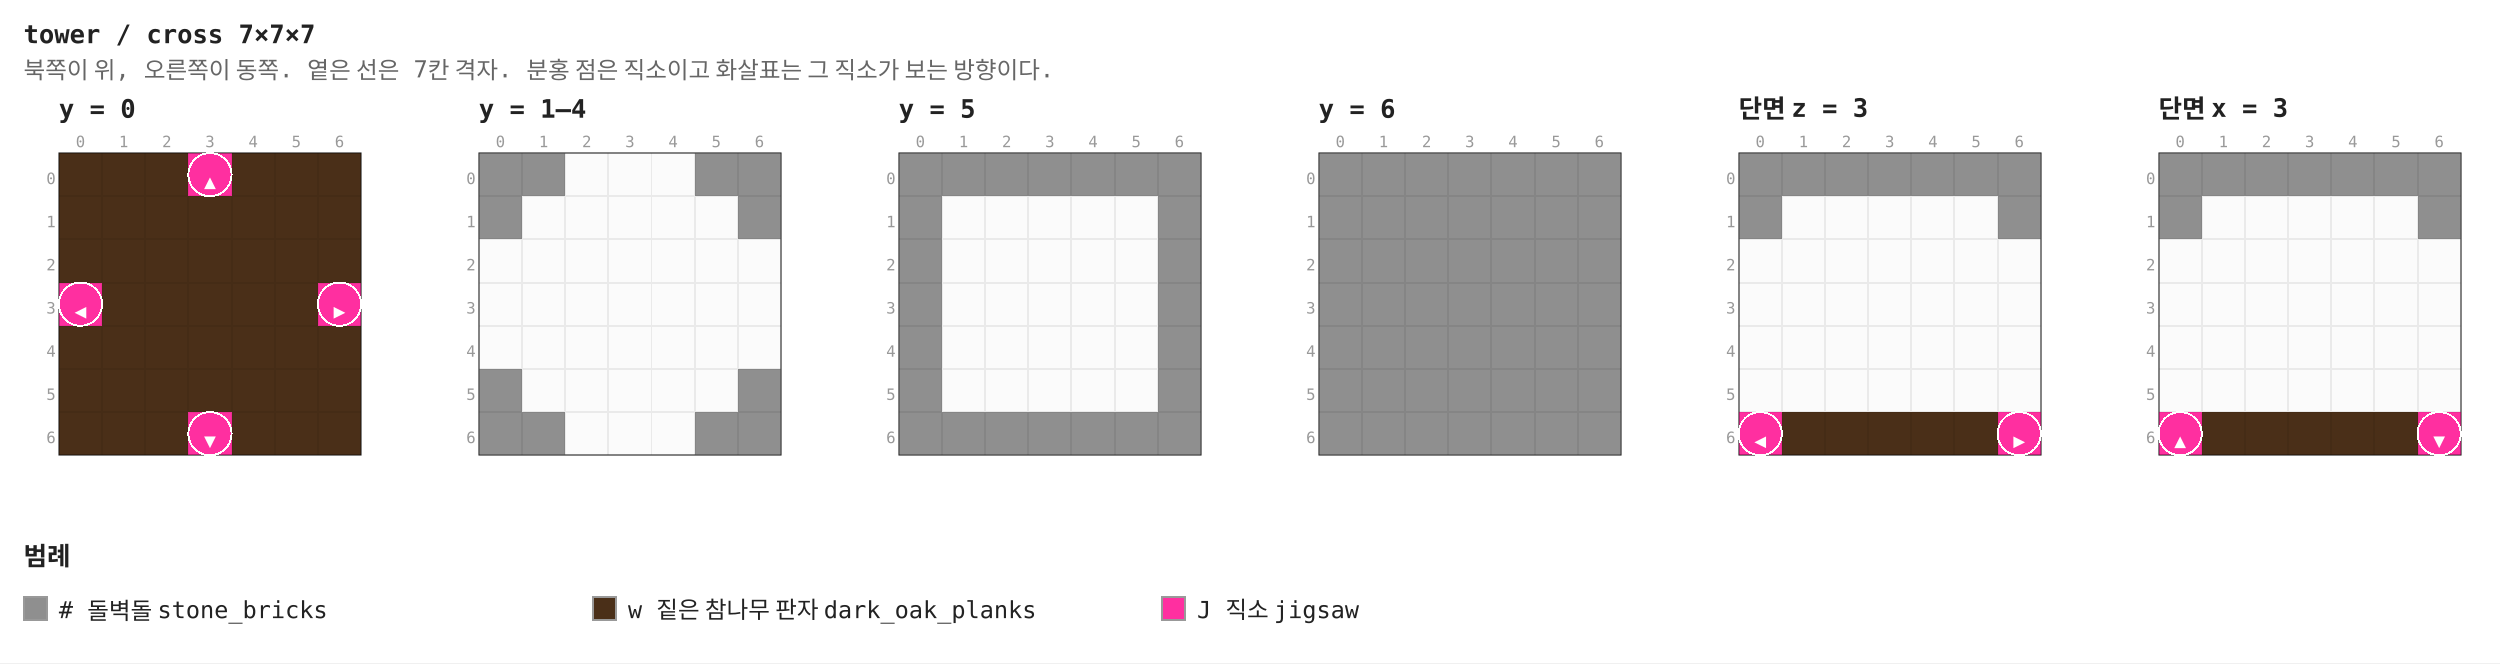
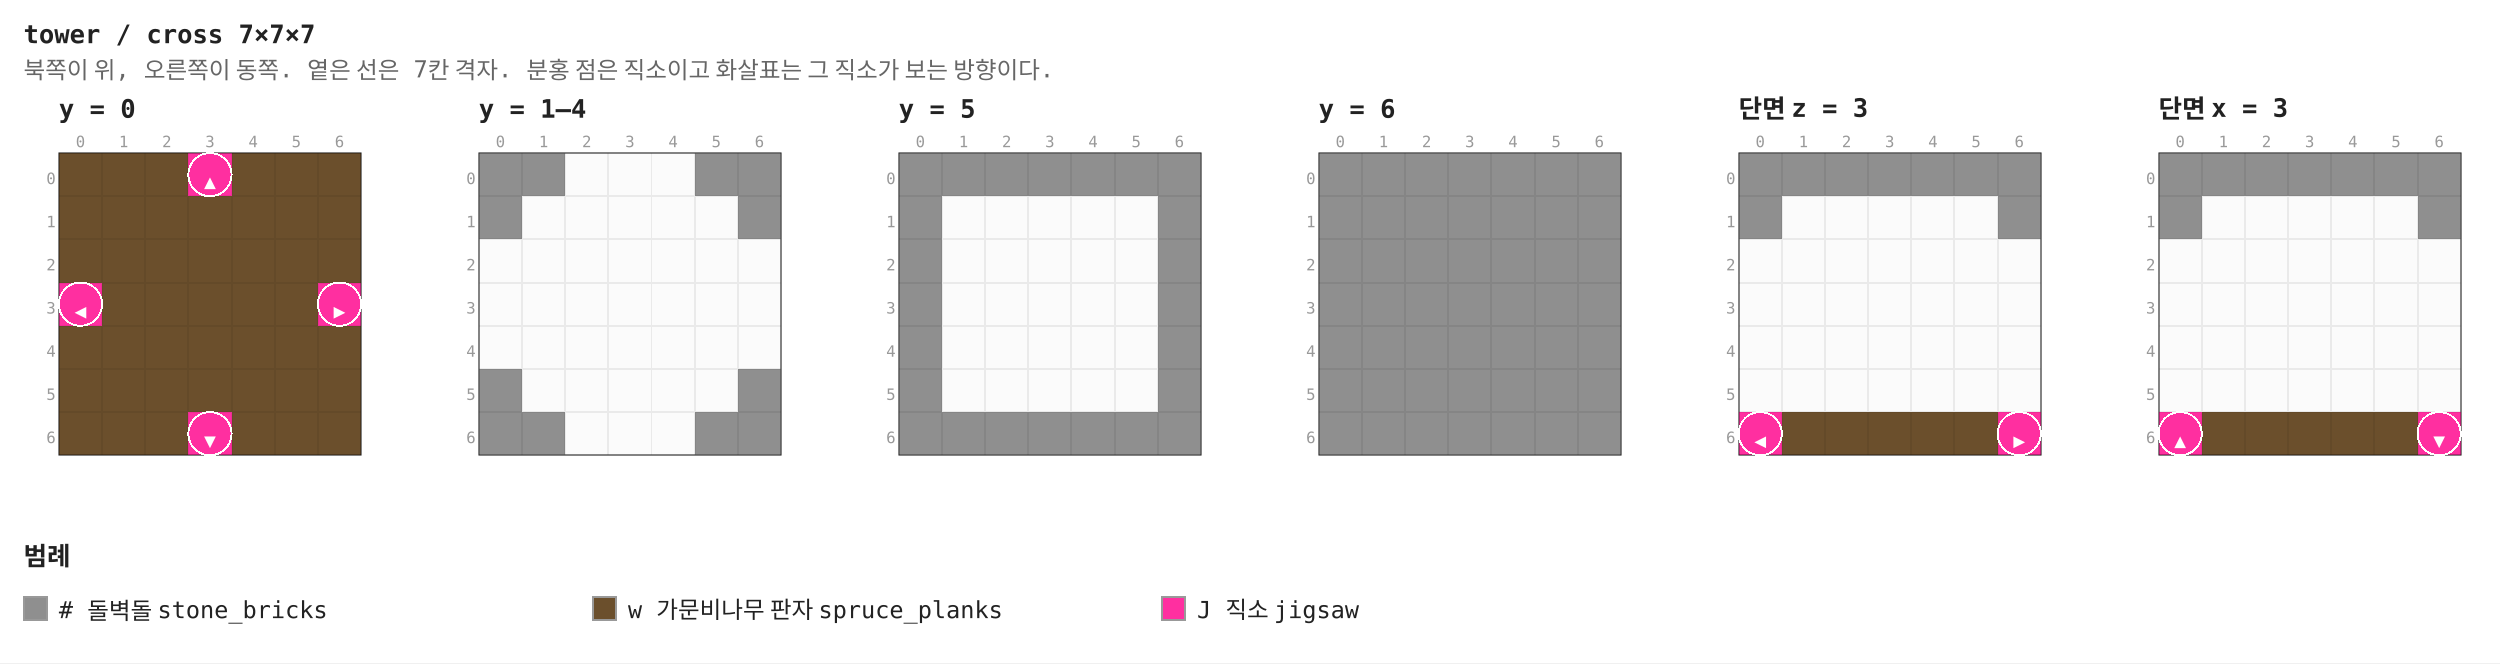
<svg xmlns="http://www.w3.org/2000/svg" width="1274" height="338" viewBox="0 0 1274 338" shape-rendering="crispEdges" font-family="Consolas,'Malgun Gothic','Noto Sans KR',monospace">
  <style>text{fill:#222;shape-rendering:auto}.cap{font-size:13px;font-weight:bold}.leg{font-size:12px}.sub{font-size:12px;fill:#666}.tick{font-size:8px;fill:#999;text-anchor:middle}.arrow{font-size:10px;fill:#fff;text-anchor:middle}.fine{stroke:#000;stroke-opacity:.07;stroke-width:1;fill:none}.grid{stroke:#000;stroke-opacity:.30;stroke-width:1}</style>
  <rect width="100%" height="100%" fill="#fff" />
  <text x="12" y="22" class="cap" font-size="16">tower / cross   7×7×7</text>
  <text x="12" y="40" class="sub">북쪽이 위, 오른쪽이 동쪽. 옅은 선은 7칸 격자. 분홍 점은 직소이고 화살표는 그 직소가 보는 방향이다.</text>
  <text x="30" y="60" class="cap">y = 0</text>
  <rect x="30" y="78" width="154" height="154" fill="#fbfbfb" stroke="#bbb" />
-   <path transform="translate(30,78) scale(22)" fill="#4a2f18" d="M0 0h3v1h-3zM4 0h3v1h-3zM0 1h7v1h-7zM0 2h7v1h-7zM1 3h5v1h-5zM0 4h7v1h-7zM0 5h7v1h-7zM0 6h3v1h-3zM4 6h3v1h-3z" />
+   <path transform="translate(30,78) scale(22)" fill="#6b4f2c" d="M0 0h3v1h-3zM4 0h3v1h-3zM0 1h7v1h-7zM0 2h7v1h-7zM1 3h5v1h-5zM0 4h7v1h-7zM0 5h7v1h-7zM0 6h3v1h-3zM4 6h3v1h-3z" />
  <path transform="translate(30,78) scale(22)" fill="#ff2fa0" d="M3 0h1v1h-1zM0 3h1v1h-1zM6 3h1v1h-1zM3 6h1v1h-1z" />
  <path class="fine" d="M52 78v154M74 78v154M96 78v154M118 78v154M140 78v154M162 78v154M30 100h154M30 122h154M30 144h154M30 166h154M30 188h154M30 210h154" />
  <line x1="30" y1="78" x2="30" y2="232" class="grid" />
  <line x1="184" y1="78" x2="184" y2="232" class="grid" />
  <line x1="30" y1="78" x2="184" y2="78" class="grid" />
  <line x1="30" y1="232" x2="184" y2="232" class="grid" />
  <text x="41.0" y="75" class="tick">0</text>
  <text x="63.0" y="75" class="tick">1</text>
  <text x="85.0" y="75" class="tick">2</text>
  <text x="107.0" y="75" class="tick">3</text>
  <text x="129.0" y="75" class="tick">4</text>
  <text x="151.0" y="75" class="tick">5</text>
  <text x="173.0" y="75" class="tick">6</text>
  <text x="26" y="93.8" class="tick" text-anchor="end">0</text>
  <text x="26" y="115.8" class="tick" text-anchor="end">1</text>
  <text x="26" y="137.8" class="tick" text-anchor="end">2</text>
  <text x="26" y="159.8" class="tick" text-anchor="end">3</text>
  <text x="26" y="181.8" class="tick" text-anchor="end">4</text>
  <text x="26" y="203.8" class="tick" text-anchor="end">5</text>
  <text x="26" y="225.8" class="tick" text-anchor="end">6</text>
  <circle cx="41.0" cy="155.0" r="11.0" fill="#ff2fa0" stroke="#fff" />
  <text x="41.0" y="162.0" class="arrow" font-size="19.8">◀</text>
  <circle cx="107.0" cy="89.0" r="11.0" fill="#ff2fa0" stroke="#fff" />
  <text x="107.0" y="96.0" class="arrow" font-size="19.8">▲</text>
  <circle cx="107.0" cy="221.0" r="11.0" fill="#ff2fa0" stroke="#fff" />
  <text x="107.0" y="228.0" class="arrow" font-size="19.8">▼</text>
  <circle cx="173.0" cy="155.0" r="11.0" fill="#ff2fa0" stroke="#fff" />
  <text x="173.0" y="162.0" class="arrow" font-size="19.8">▶</text>
  <text x="244" y="60" class="cap">y = 1–4</text>
  <rect x="244" y="78" width="154" height="154" fill="#fbfbfb" stroke="#bbb" />
  <path transform="translate(244,78) scale(22)" fill="#8f8f8f" d="M0 0h2v1h-2zM5 0h2v1h-2zM0 1h1v1h-1zM6 1h1v1h-1zM0 5h1v1h-1zM6 5h1v1h-1zM0 6h2v1h-2zM5 6h2v1h-2z" />
  <path class="fine" d="M266 78v154M288 78v154M310 78v154M332 78v154M354 78v154M376 78v154M244 100h154M244 122h154M244 144h154M244 166h154M244 188h154M244 210h154" />
  <line x1="244" y1="78" x2="244" y2="232" class="grid" />
  <line x1="398" y1="78" x2="398" y2="232" class="grid" />
  <line x1="244" y1="78" x2="398" y2="78" class="grid" />
  <line x1="244" y1="232" x2="398" y2="232" class="grid" />
  <text x="255.0" y="75" class="tick">0</text>
  <text x="277.0" y="75" class="tick">1</text>
  <text x="299.0" y="75" class="tick">2</text>
  <text x="321.0" y="75" class="tick">3</text>
  <text x="343.0" y="75" class="tick">4</text>
  <text x="365.0" y="75" class="tick">5</text>
  <text x="387.0" y="75" class="tick">6</text>
  <text x="240" y="93.8" class="tick" text-anchor="end">0</text>
  <text x="240" y="115.8" class="tick" text-anchor="end">1</text>
  <text x="240" y="137.8" class="tick" text-anchor="end">2</text>
  <text x="240" y="159.8" class="tick" text-anchor="end">3</text>
  <text x="240" y="181.8" class="tick" text-anchor="end">4</text>
  <text x="240" y="203.8" class="tick" text-anchor="end">5</text>
  <text x="240" y="225.8" class="tick" text-anchor="end">6</text>
  <text x="458" y="60" class="cap">y = 5</text>
  <rect x="458" y="78" width="154" height="154" fill="#fbfbfb" stroke="#bbb" />
  <path transform="translate(458,78) scale(22)" fill="#8f8f8f" d="M0 0h7v1h-7zM0 1h1v1h-1zM6 1h1v1h-1zM0 2h1v1h-1zM6 2h1v1h-1zM0 3h1v1h-1zM6 3h1v1h-1zM0 4h1v1h-1zM6 4h1v1h-1zM0 5h1v1h-1zM6 5h1v1h-1zM0 6h7v1h-7z" />
  <path class="fine" d="M480 78v154M502 78v154M524 78v154M546 78v154M568 78v154M590 78v154M458 100h154M458 122h154M458 144h154M458 166h154M458 188h154M458 210h154" />
  <line x1="458" y1="78" x2="458" y2="232" class="grid" />
  <line x1="612" y1="78" x2="612" y2="232" class="grid" />
  <line x1="458" y1="78" x2="612" y2="78" class="grid" />
  <line x1="458" y1="232" x2="612" y2="232" class="grid" />
  <text x="469.0" y="75" class="tick">0</text>
  <text x="491.0" y="75" class="tick">1</text>
  <text x="513.0" y="75" class="tick">2</text>
  <text x="535.0" y="75" class="tick">3</text>
  <text x="557.0" y="75" class="tick">4</text>
  <text x="579.0" y="75" class="tick">5</text>
  <text x="601.0" y="75" class="tick">6</text>
  <text x="454" y="93.8" class="tick" text-anchor="end">0</text>
  <text x="454" y="115.8" class="tick" text-anchor="end">1</text>
  <text x="454" y="137.8" class="tick" text-anchor="end">2</text>
  <text x="454" y="159.8" class="tick" text-anchor="end">3</text>
  <text x="454" y="181.8" class="tick" text-anchor="end">4</text>
  <text x="454" y="203.8" class="tick" text-anchor="end">5</text>
  <text x="454" y="225.8" class="tick" text-anchor="end">6</text>
  <text x="672" y="60" class="cap">y = 6</text>
  <rect x="672" y="78" width="154" height="154" fill="#fbfbfb" stroke="#bbb" />
  <path transform="translate(672,78) scale(22)" fill="#8f8f8f" d="M0 0h7v1h-7zM0 1h7v1h-7zM0 2h7v1h-7zM0 3h7v1h-7zM0 4h7v1h-7zM0 5h7v1h-7zM0 6h7v1h-7z" />
  <path class="fine" d="M694 78v154M716 78v154M738 78v154M760 78v154M782 78v154M804 78v154M672 100h154M672 122h154M672 144h154M672 166h154M672 188h154M672 210h154" />
  <line x1="672" y1="78" x2="672" y2="232" class="grid" />
  <line x1="826" y1="78" x2="826" y2="232" class="grid" />
  <line x1="672" y1="78" x2="826" y2="78" class="grid" />
  <line x1="672" y1="232" x2="826" y2="232" class="grid" />
  <text x="683.0" y="75" class="tick">0</text>
  <text x="705.0" y="75" class="tick">1</text>
  <text x="727.0" y="75" class="tick">2</text>
  <text x="749.0" y="75" class="tick">3</text>
  <text x="771.0" y="75" class="tick">4</text>
  <text x="793.0" y="75" class="tick">5</text>
  <text x="815.0" y="75" class="tick">6</text>
  <text x="668" y="93.8" class="tick" text-anchor="end">0</text>
  <text x="668" y="115.8" class="tick" text-anchor="end">1</text>
  <text x="668" y="137.8" class="tick" text-anchor="end">2</text>
  <text x="668" y="159.8" class="tick" text-anchor="end">3</text>
  <text x="668" y="181.8" class="tick" text-anchor="end">4</text>
  <text x="668" y="203.8" class="tick" text-anchor="end">5</text>
  <text x="668" y="225.8" class="tick" text-anchor="end">6</text>
  <text x="886" y="60" class="cap">단면 z = 3</text>
  <rect x="886" y="78" width="154" height="154" fill="#fbfbfb" stroke="#bbb" />
  <path transform="translate(886,78) scale(22)" fill="#8f8f8f" d="M0 0h7v1h-7zM0 1h1v1h-1zM6 1h1v1h-1z" />
  <path transform="translate(886,78) scale(22)" fill="#ff2fa0" d="M0 6h1v1h-1zM6 6h1v1h-1z" />
-   <path transform="translate(886,78) scale(22)" fill="#4a2f18" d="M1 6h5v1h-5z" />
+   <path transform="translate(886,78) scale(22)" fill="#6b4f2c" d="M1 6h5v1h-5z" />
  <path class="fine" d="M908 78v154M930 78v154M952 78v154M974 78v154M996 78v154M1018 78v154M886 100h154M886 122h154M886 144h154M886 166h154M886 188h154M886 210h154" />
  <line x1="886" y1="78" x2="886" y2="232" class="grid" />
  <line x1="1040" y1="78" x2="1040" y2="232" class="grid" />
  <line x1="886" y1="78" x2="1040" y2="78" class="grid" />
  <line x1="886" y1="232" x2="1040" y2="232" class="grid" />
  <text x="897.0" y="75" class="tick">0</text>
  <text x="919.0" y="75" class="tick">1</text>
  <text x="941.0" y="75" class="tick">2</text>
  <text x="963.0" y="75" class="tick">3</text>
  <text x="985.0" y="75" class="tick">4</text>
  <text x="1007.0" y="75" class="tick">5</text>
  <text x="1029.0" y="75" class="tick">6</text>
  <text x="882" y="93.8" class="tick" text-anchor="end">0</text>
  <text x="882" y="115.8" class="tick" text-anchor="end">1</text>
  <text x="882" y="137.8" class="tick" text-anchor="end">2</text>
  <text x="882" y="159.8" class="tick" text-anchor="end">3</text>
  <text x="882" y="181.8" class="tick" text-anchor="end">4</text>
  <text x="882" y="203.8" class="tick" text-anchor="end">5</text>
  <text x="882" y="225.8" class="tick" text-anchor="end">6</text>
  <circle cx="897.0" cy="221.0" r="11.0" fill="#ff2fa0" stroke="#fff" />
  <text x="897.0" y="228.0" class="arrow" font-size="19.8">◀</text>
  <circle cx="1029.0" cy="221.0" r="11.0" fill="#ff2fa0" stroke="#fff" />
  <text x="1029.0" y="228.0" class="arrow" font-size="19.8">▶</text>
  <text x="1100" y="60" class="cap">단면 x = 3</text>
  <rect x="1100" y="78" width="154" height="154" fill="#fbfbfb" stroke="#bbb" />
  <path transform="translate(1100,78) scale(22)" fill="#8f8f8f" d="M0 0h7v1h-7zM0 1h1v1h-1zM6 1h1v1h-1z" />
  <path transform="translate(1100,78) scale(22)" fill="#ff2fa0" d="M0 6h1v1h-1zM6 6h1v1h-1z" />
-   <path transform="translate(1100,78) scale(22)" fill="#4a2f18" d="M1 6h5v1h-5z" />
+   <path transform="translate(1100,78) scale(22)" fill="#6b4f2c" d="M1 6h5v1h-5z" />
  <path class="fine" d="M1122 78v154M1144 78v154M1166 78v154M1188 78v154M1210 78v154M1232 78v154M1100 100h154M1100 122h154M1100 144h154M1100 166h154M1100 188h154M1100 210h154" />
  <line x1="1100" y1="78" x2="1100" y2="232" class="grid" />
  <line x1="1254" y1="78" x2="1254" y2="232" class="grid" />
  <line x1="1100" y1="78" x2="1254" y2="78" class="grid" />
  <line x1="1100" y1="232" x2="1254" y2="232" class="grid" />
  <text x="1111.0" y="75" class="tick">0</text>
  <text x="1133.0" y="75" class="tick">1</text>
  <text x="1155.0" y="75" class="tick">2</text>
  <text x="1177.0" y="75" class="tick">3</text>
  <text x="1199.0" y="75" class="tick">4</text>
  <text x="1221.0" y="75" class="tick">5</text>
  <text x="1243.0" y="75" class="tick">6</text>
  <text x="1096" y="93.8" class="tick" text-anchor="end">0</text>
  <text x="1096" y="115.8" class="tick" text-anchor="end">1</text>
  <text x="1096" y="137.8" class="tick" text-anchor="end">2</text>
  <text x="1096" y="159.8" class="tick" text-anchor="end">3</text>
  <text x="1096" y="181.8" class="tick" text-anchor="end">4</text>
  <text x="1096" y="203.8" class="tick" text-anchor="end">5</text>
  <text x="1096" y="225.8" class="tick" text-anchor="end">6</text>
  <circle cx="1111.0" cy="221.0" r="11.0" fill="#ff2fa0" stroke="#fff" />
  <text x="1111.0" y="228.0" class="arrow" font-size="19.8">▲</text>
  <circle cx="1243.0" cy="221.0" r="11.0" fill="#ff2fa0" stroke="#fff" />
  <text x="1243.0" y="228.0" class="arrow" font-size="19.8">▼</text>
  <text x="12" y="288" class="cap">범례</text>
  <rect x="12" y="304" width="12" height="12" fill="#8f8f8f" stroke="#999" />
  <text x="30" y="315" class="leg">#  돌벽돌  stone_bricks</text>
-   <rect x="302" y="304" width="12" height="12" fill="#4a2f18" stroke="#999" />
-   <text x="320" y="315" class="leg">w  짙은 참나무 판자  dark_oak_planks</text>
+   <rect x="302" y="304" width="12" height="12" fill="#6b4f2c" stroke="#999" />
+   <text x="320" y="315" class="leg">w  가문비나무 판자  spruce_planks</text>
  <rect x="592" y="304" width="12" height="12" fill="#ff2fa0" stroke="#999" />
  <text x="610" y="315" class="leg">J  직소  jigsaw</text>
</svg>
